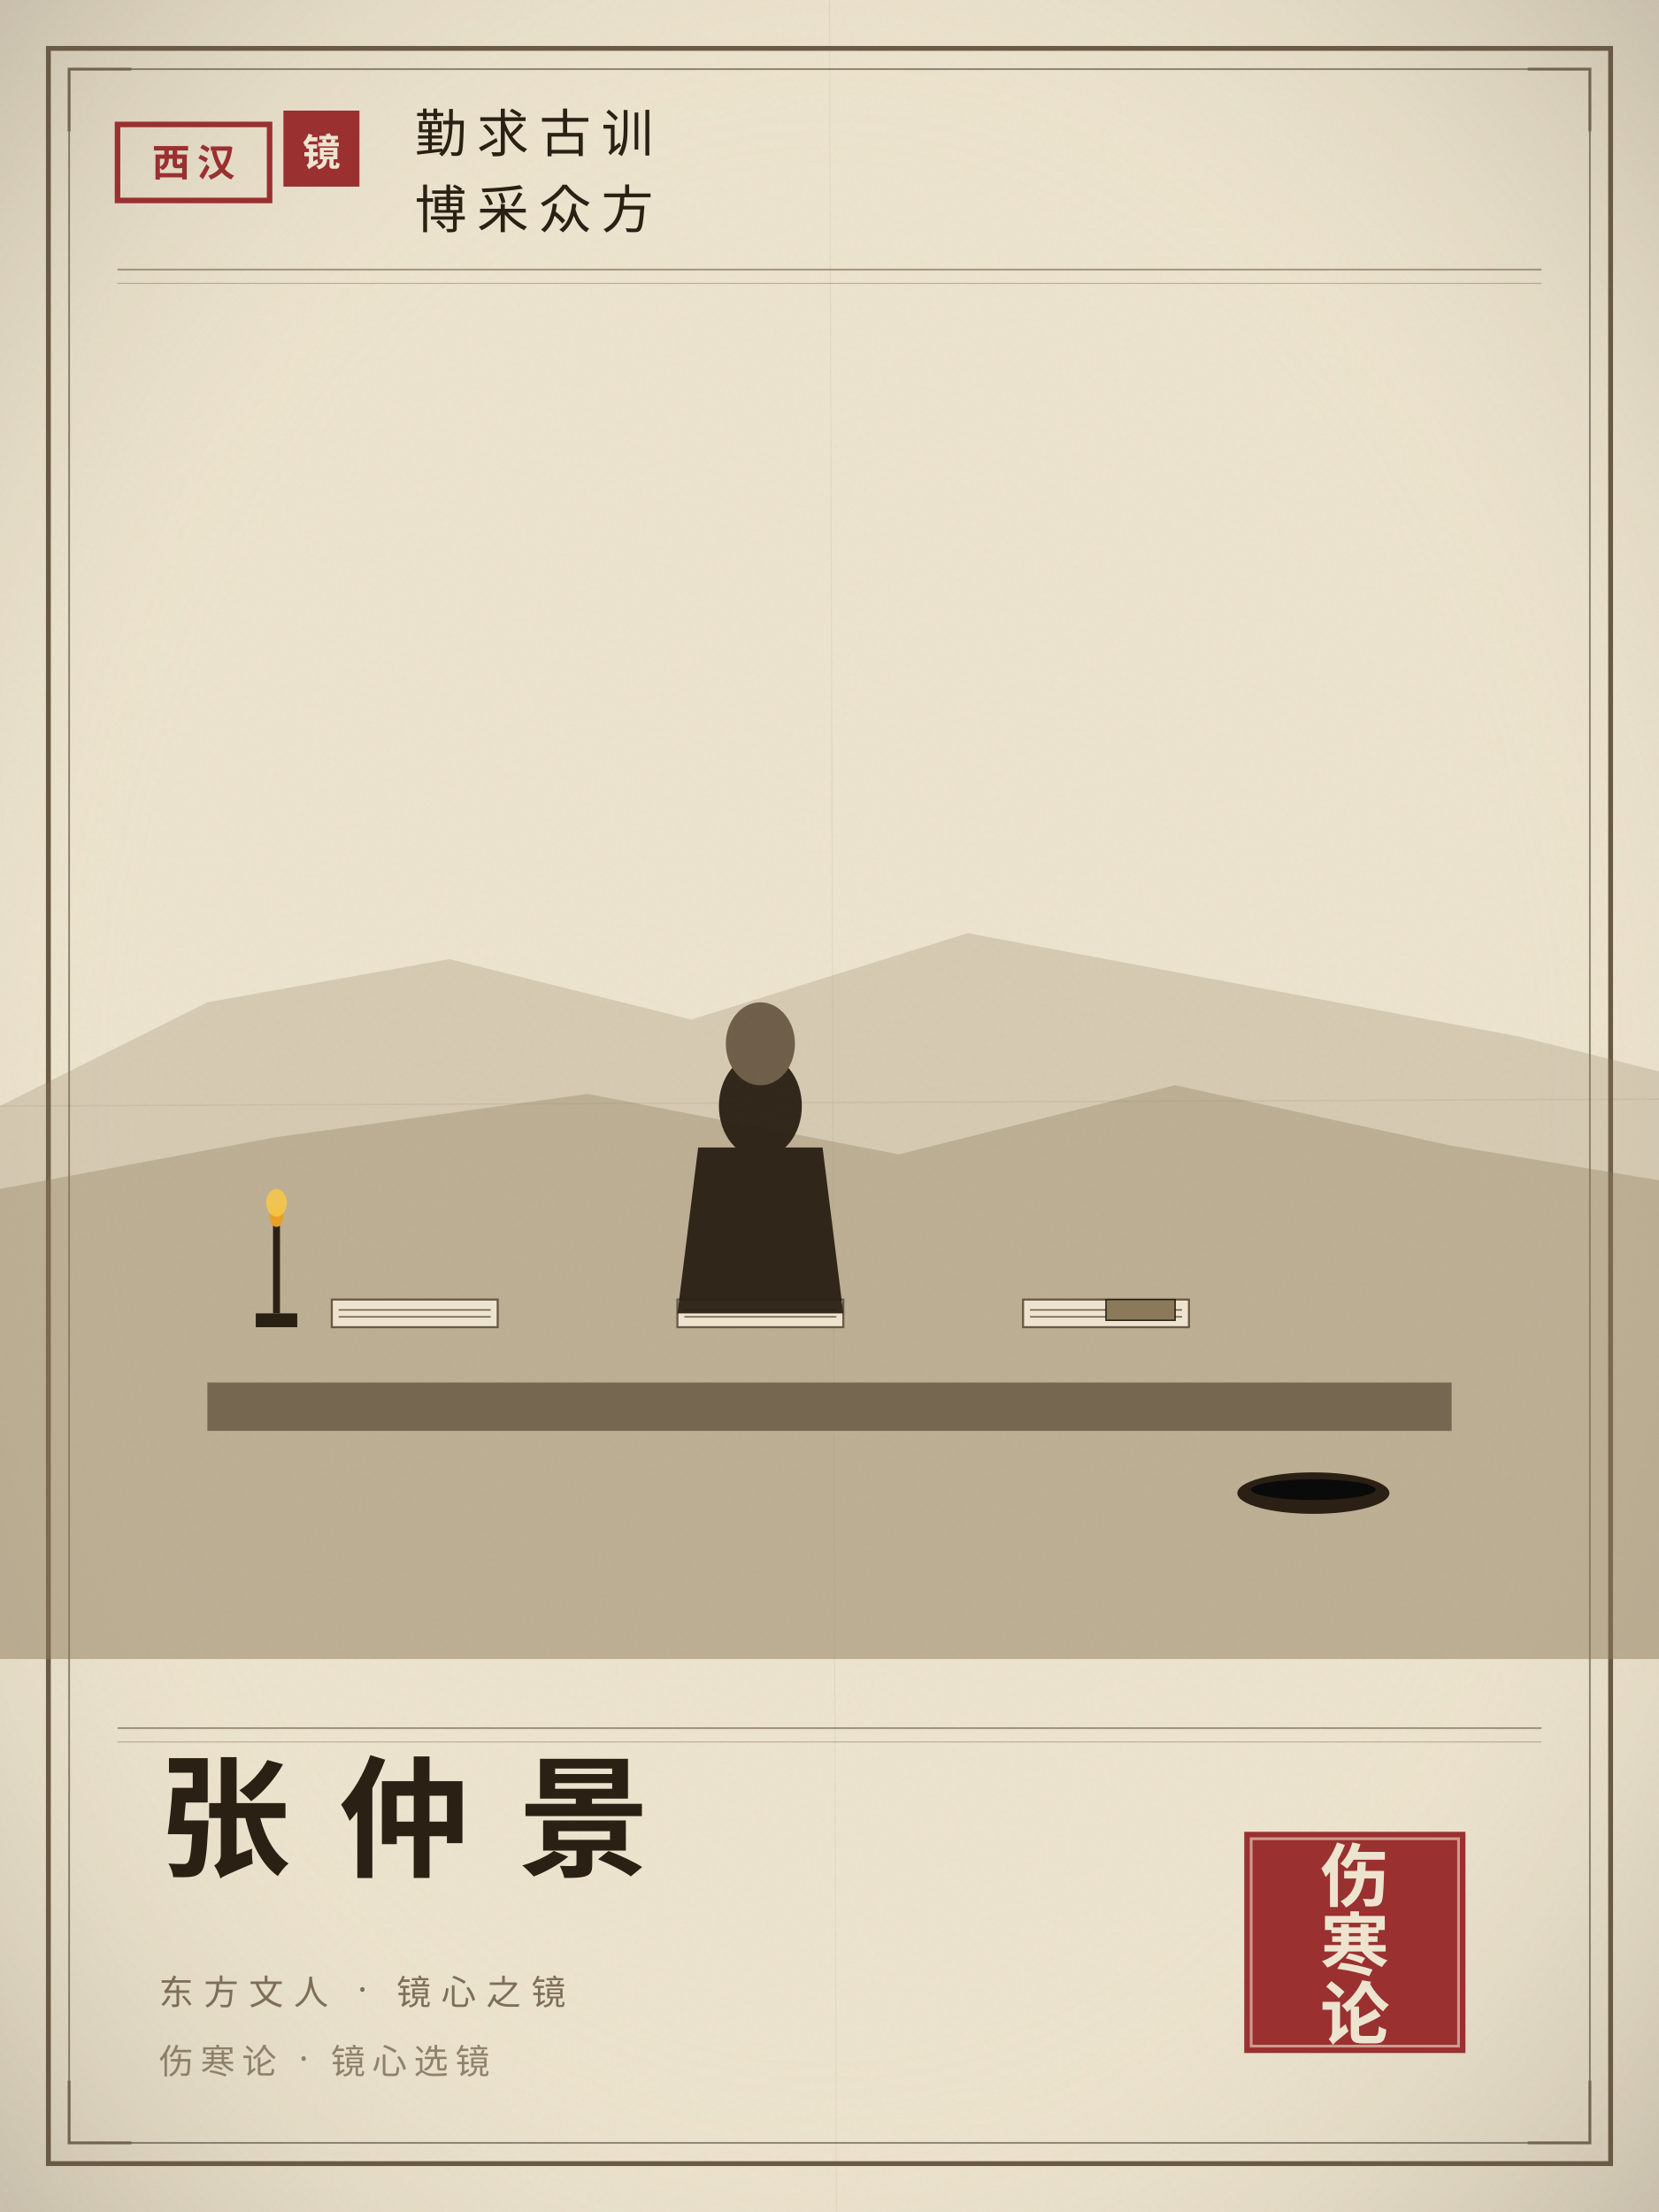
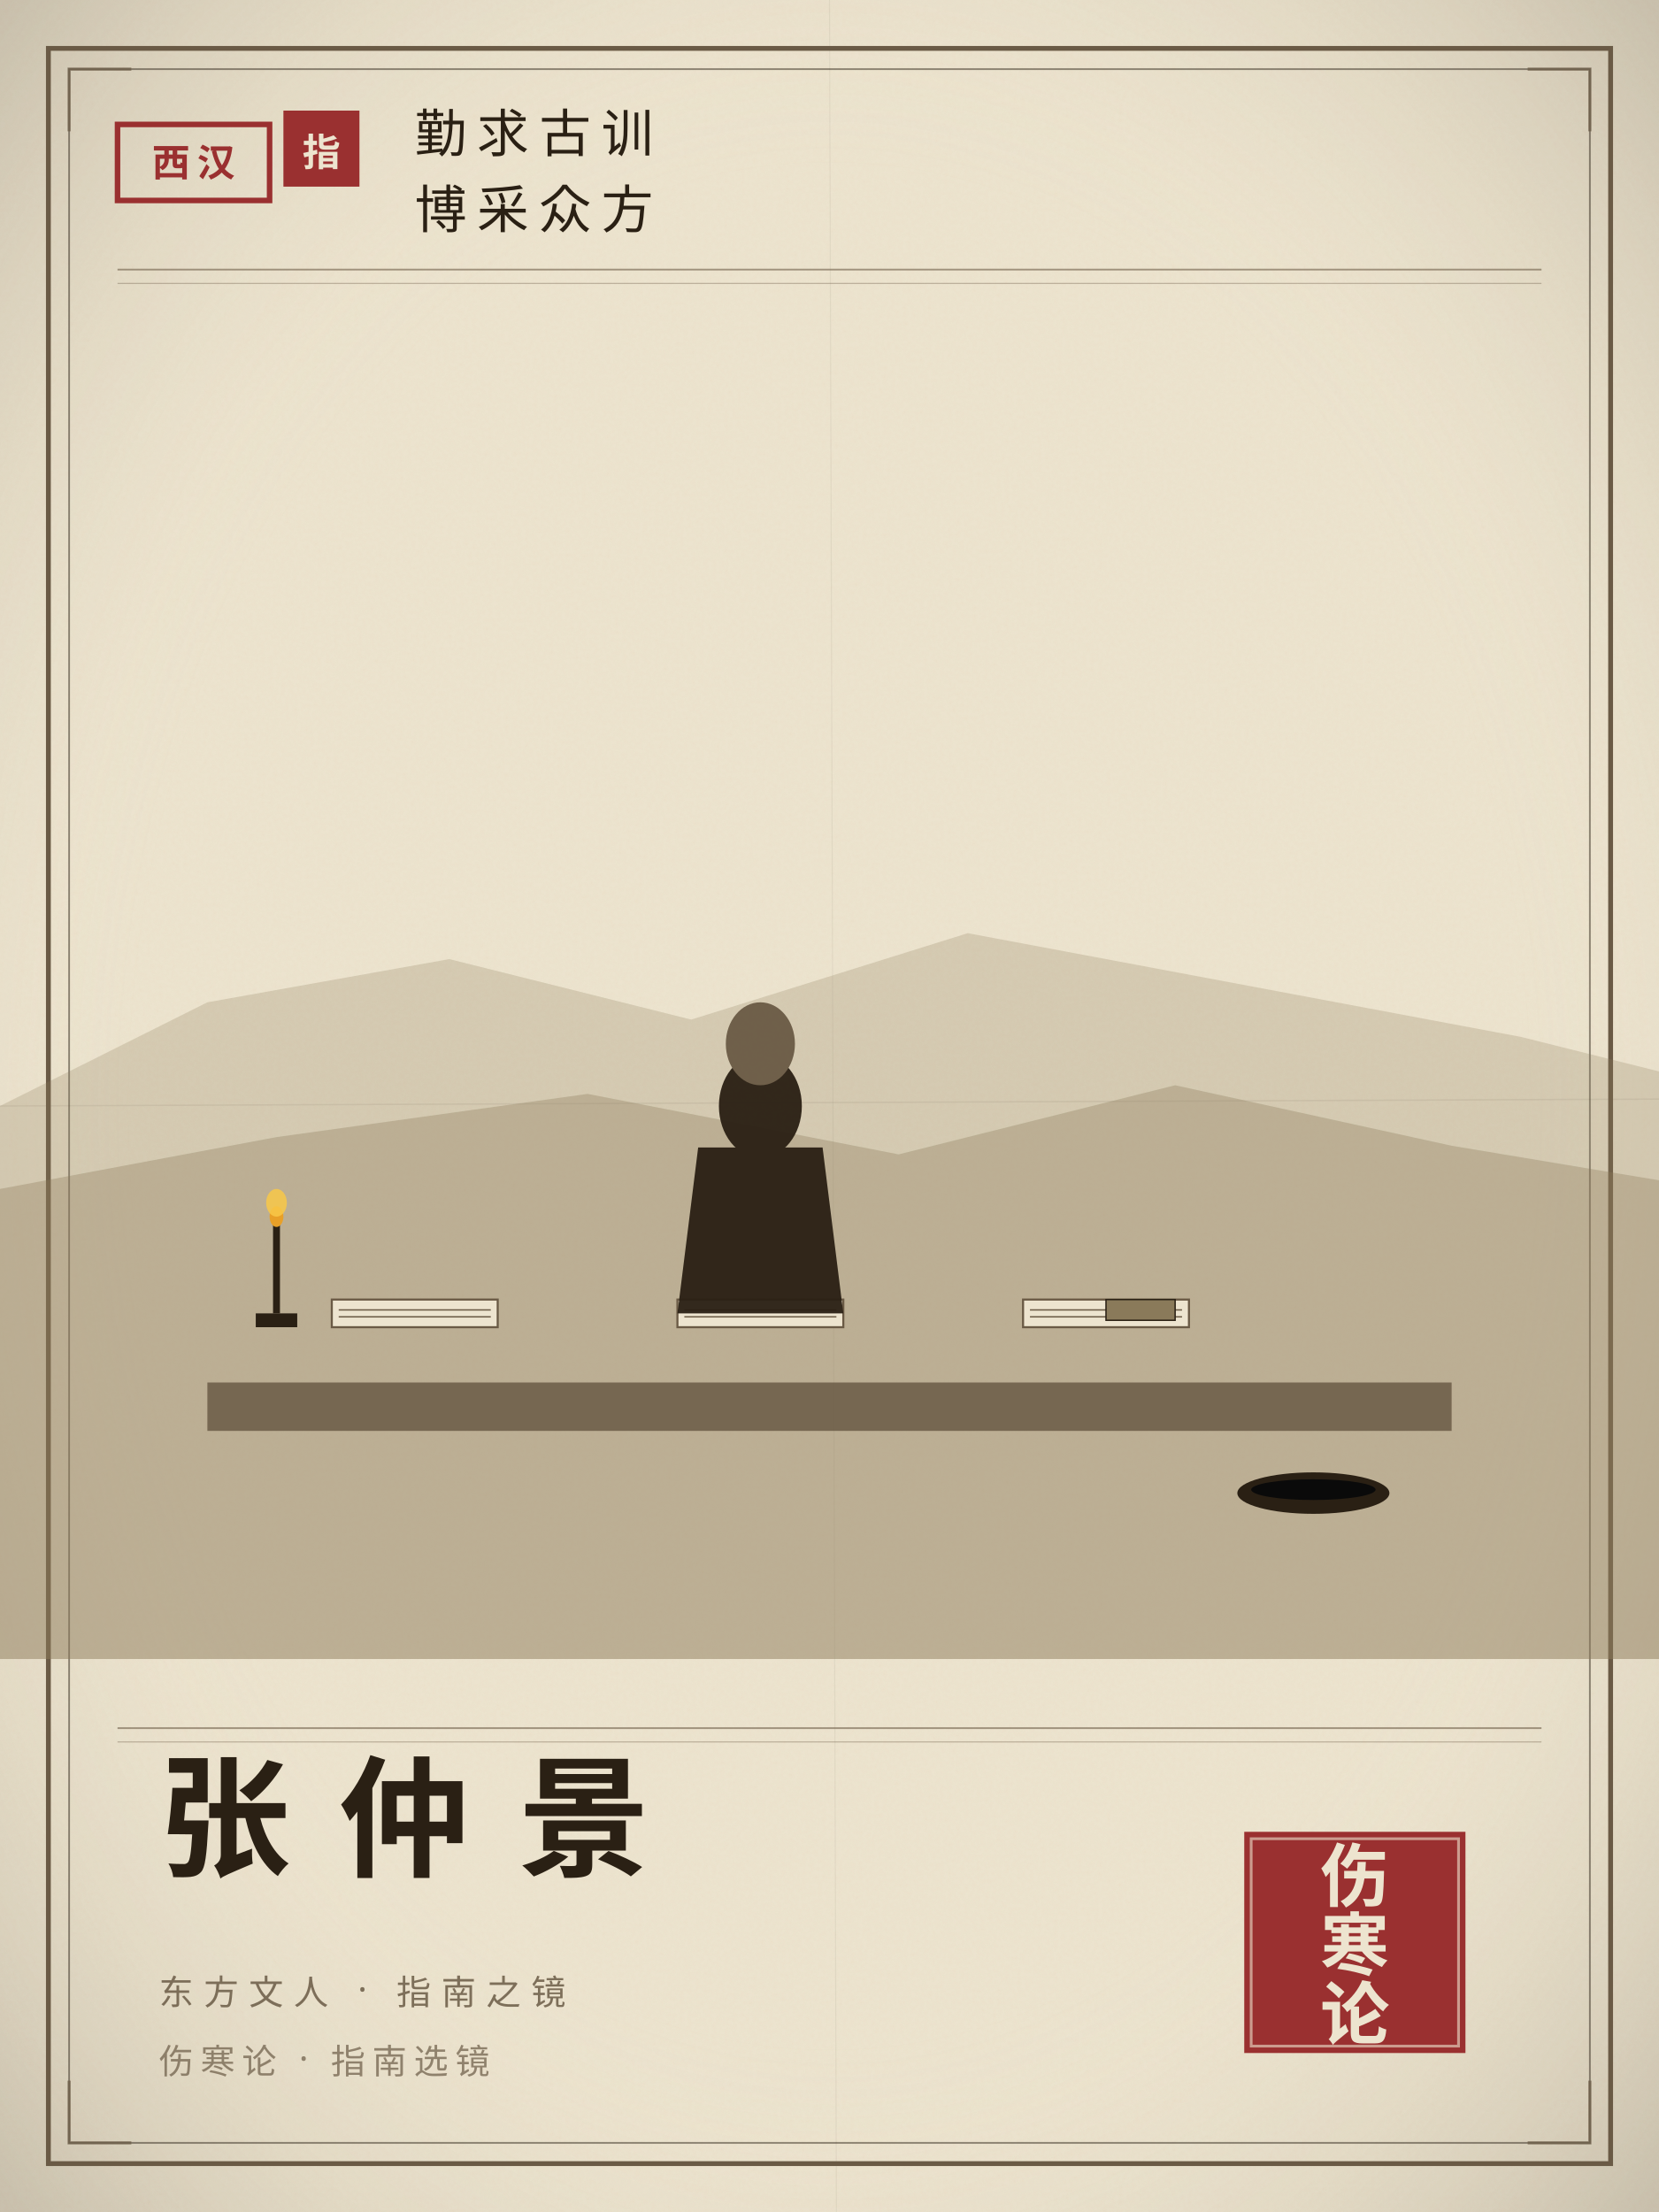
<svg xmlns="http://www.w3.org/2000/svg" viewBox="0 0 480 640" width="480" height="640" preserveAspectRatio="xMidYMid meet">
  <defs>
    <filter id="ink-71" x="-10%" y="-10%" width="120%" height="120%">
      <feTurbulence type="fractalNoise" baseFrequency="0.022" numOctaves="2" seed="71" result="noise" />
      <feDisplacementMap in="SourceGraphic" in2="noise" scale="2.4" />
    </filter>
    <filter id="ink-strong-71" x="-10%" y="-10%" width="120%" height="120%">
      <feTurbulence type="fractalNoise" baseFrequency="0.045" numOctaves="3" seed="78" result="noise" />
      <feDisplacementMap in="SourceGraphic" in2="noise" scale="3.6" />
    </filter>
    <filter id="wash-71" x="-20%" y="-20%" width="140%" height="140%">
      <feTurbulence type="fractalNoise" baseFrequency="0.018" numOctaves="2" seed="74" result="t" />
      <feDisplacementMap in="SourceGraphic" in2="t" scale="6" />
      <feGaussianBlur stdDeviation="0.6" />
    </filter>
    <filter id="haze-71">
      <feGaussianBlur stdDeviation="2.4" />
    </filter>
    <filter id="paper-71" x="0%" y="0%" width="100%" height="100%">
      <feTurbulence type="fractalNoise" baseFrequency="0.85" numOctaves="2" seed="82" result="grain" />
      <feColorMatrix in="grain" type="matrix" values="0 0 0 0 0.45                 0 0 0 0 0.35                 0 0 0 0 0.20                 0 0 0 0.10 0" />
    </filter>
  </defs>
  <rect x="0" y="0" width="480" height="640" fill="#ede4cf" />
  <rect x="0" y="0" width="480" height="640" fill="#ede4cf" filter="url(#paper-71)" opacity="0.55" />
  <radialGradient id="vignette-71" cx="50%" cy="50%" r="70%">
    <stop offset="60%" stop-color="#ede4cf" stop-opacity="0" />
    <stop offset="100%" stop-color="#2a2014" stop-opacity="0.18" />
  </radialGradient>
  <rect x="0" y="0" width="480" height="640" fill="url(#vignette-71)" />
  <path d="M 0 320 L 480 318" stroke="#2a2014" stroke-width="0.4" opacity="0.08" />
  <path d="M 240 0 L 242 640" stroke="#2a2014" stroke-width="0.3" opacity="0.06" />
  <rect x="14" y="14" width="452" height="612" fill="none" stroke="#6a5a45" stroke-width="1.4" />
  <rect x="20" y="20" width="440" height="600" fill="none" stroke="#2a2014" stroke-width="0.5" opacity="0.5" />
  <g stroke="#6a5a45" stroke-width="0.9" fill="none" opacity="0.7">
    <path d="M 20 38 L 20 20 L 38 20" />
    <path d="M 442 20 L 460 20 L 460 38" />
    <path d="M 460 602 L 460 620 L 442 620" />
    <path d="M 38 620 L 20 620 L 20 602" />
  </g>
  <g>
    <g transform="translate(34 36)">
      <rect x="0" y="0" width="44" height="22" fill="none" stroke="#9a3030" stroke-width="1.6" />
      <text x="22" y="15" text-anchor="middle" font-family="STKaiti, KaiTi, serif" font-size="11" fill="#9a3030" letter-spacing="2" font-weight="600">西汉</text>
    </g>
    <g transform="translate(82 32)">
      <rect x="0" y="0" width="22" height="22" fill="#9a3030" />
-       <text x="11" y="16" text-anchor="middle" font-family="serif" font-size="11" fill="#ede4cf" font-weight="700">镜</text>
+       <text x="11" y="16" text-anchor="middle" font-family="serif" font-size="11" fill="#ede4cf" font-weight="700">指</text>
    </g>
    <g transform="translate(120 44)">
      <text font-family="STKaiti, KaiTi, serif" font-size="15" fill="#2a2014" letter-spacing="3" font-weight="500">
        <tspan x="0" dy="0">勤求古训</tspan>
        <tspan x="0" dy="22">博采众方</tspan>
      </text>
    </g>
    <line x1="34" y1="78" x2="446" y2="78" stroke="#6a5a45" stroke-width="0.5" opacity="0.6" />
    <line x1="34" y1="82" x2="446" y2="82" stroke="#6a5a45" stroke-width="0.3" opacity="0.4" />
  </g>
  <g>
    <g filter="url(#haze-50)" opacity="0.7">
      <path d="M 0 320 L 60 290 L 130 277.5 L 200 295 L 280 270 L 360 285 L 440 300 L 480 310 L 480 480 L 0 480 Z" fill="#8a7a5a" opacity="0.35" />
      <path d="M 0 344 L 80 329 L 170 316.5 L 260 334 L 340 314 L 420 331.5 L 480 341.5 L 480 480 L 0 480 Z" fill="#8a7a5a" opacity="0.55" />
    </g>
    <g>
      <line x1="80" y1="352" x2="80" y2="380" stroke="#2a2014" stroke-width="2" />
      <ellipse cx="80" cy="352" rx="2" ry="3" fill="#e8a028" />
      <ellipse cx="80" cy="348" rx="3" ry="4" fill="#f8c848" opacity="0.85" />
      <rect x="74" y="380" width="12" height="4" fill="#2a2014" />
    </g>
    <rect x="60" y="400" width="360" height="14" fill="#6a5a45" opacity="0.85" />
    <g>
      <rect x="96" y="376" width="48" height="8" fill="#ede4cf" stroke="#6a5a45" stroke-width="0.6" />
      <line x1="98" y1="379" x2="142" y2="379" stroke="#6a5a45" stroke-width="0.4" />
      <line x1="98" y1="381" x2="142" y2="381" stroke="#6a5a45" stroke-width="0.4" />
    </g>
    <g>
      <rect x="196" y="376" width="48" height="8" fill="#ede4cf" stroke="#6a5a45" stroke-width="0.6" />
      <line x1="198" y1="379" x2="242" y2="379" stroke="#6a5a45" stroke-width="0.4" />
      <line x1="198" y1="381" x2="242" y2="381" stroke="#6a5a45" stroke-width="0.4" />
    </g>
    <g>
      <rect x="296" y="376" width="48" height="8" fill="#ede4cf" stroke="#6a5a45" stroke-width="0.6" />
      <line x1="298" y1="379" x2="342" y2="379" stroke="#6a5a45" stroke-width="0.4" />
      <line x1="298" y1="381" x2="342" y2="381" stroke="#6a5a45" stroke-width="0.4" />
    </g>
    <g>
      <ellipse cx="380" cy="432" rx="22" ry="6" fill="#2a2014" />
      <ellipse cx="380" cy="431" rx="18" ry="3" fill="#0a0a0a" />
    </g>
    <rect x="320" y="376" width="20" height="6" fill="#8a7a5a" stroke="#2a2014" stroke-width="0.4" />
    <g transform="translate(220 320)" fill="#2a2014" opacity="0.95">
      <ellipse cx="0" cy="0" rx="12" ry="15" />
      <path d="M -18 12 L -24 60 L 24 60 L 18 12 Z" />
      <ellipse cx="0" cy="-18" rx="10" ry="12" fill="#6a5a45" />
    </g>
  </g>
  <g>
    <line x1="34" y1="500" x2="446" y2="500" stroke="#6a5a45" stroke-width="0.5" opacity="0.6" />
    <line x1="34" y1="504" x2="446" y2="504" stroke="#6a5a45" stroke-width="0.3" opacity="0.4" />
    <g transform="translate(46 540)">
      <text font-family="STKaiti, KaiTi, serif" font-size="38" fill="#2a2014" letter-spacing="14" font-weight="700">张仲景</text>
-       <text x="0" y="40" font-family="STKaiti, KaiTi, serif" font-size="10" fill="#6a5a45" letter-spacing="3" opacity="0.85">东方文人 · 镜心之镜</text>
+       <text x="0" y="40" font-family="STKaiti, KaiTi, serif" font-size="10" fill="#6a5a45" letter-spacing="3" opacity="0.85">东方文人 · 指南之镜</text>
    </g>
    <g transform="translate(360 530)">
      <rect x="0" y="0" width="64" height="64" fill="#9a3030" filter="url(#ink-40)" />
      <rect x="2" y="2" width="60" height="60" fill="none" stroke="#ede4cf" stroke-width="0.8" opacity="0.6" />
      <text x="32" y="20" text-anchor="middle" font-family="serif" font-size="20" fill="#ede4cf" font-weight="900">伤</text>
      <text x="32" y="40" text-anchor="middle" font-family="serif" font-size="20" fill="#ede4cf" font-weight="900">寒</text>
      <text x="32" y="60" text-anchor="middle" font-family="serif" font-size="20" fill="#ede4cf" font-weight="900">论</text>
    </g>
  </g>
  <g transform="translate(46 600)">
-     <text font-family="STKaiti, KaiTi, serif" font-size="10" fill="#6a5a45" letter-spacing="2" opacity="0.7">伤寒论 · 镜心选镜</text>
+     <text font-family="STKaiti, KaiTi, serif" font-size="10" fill="#6a5a45" letter-spacing="2" opacity="0.7">伤寒论 · 指南选镜</text>
  </g>
</svg>
